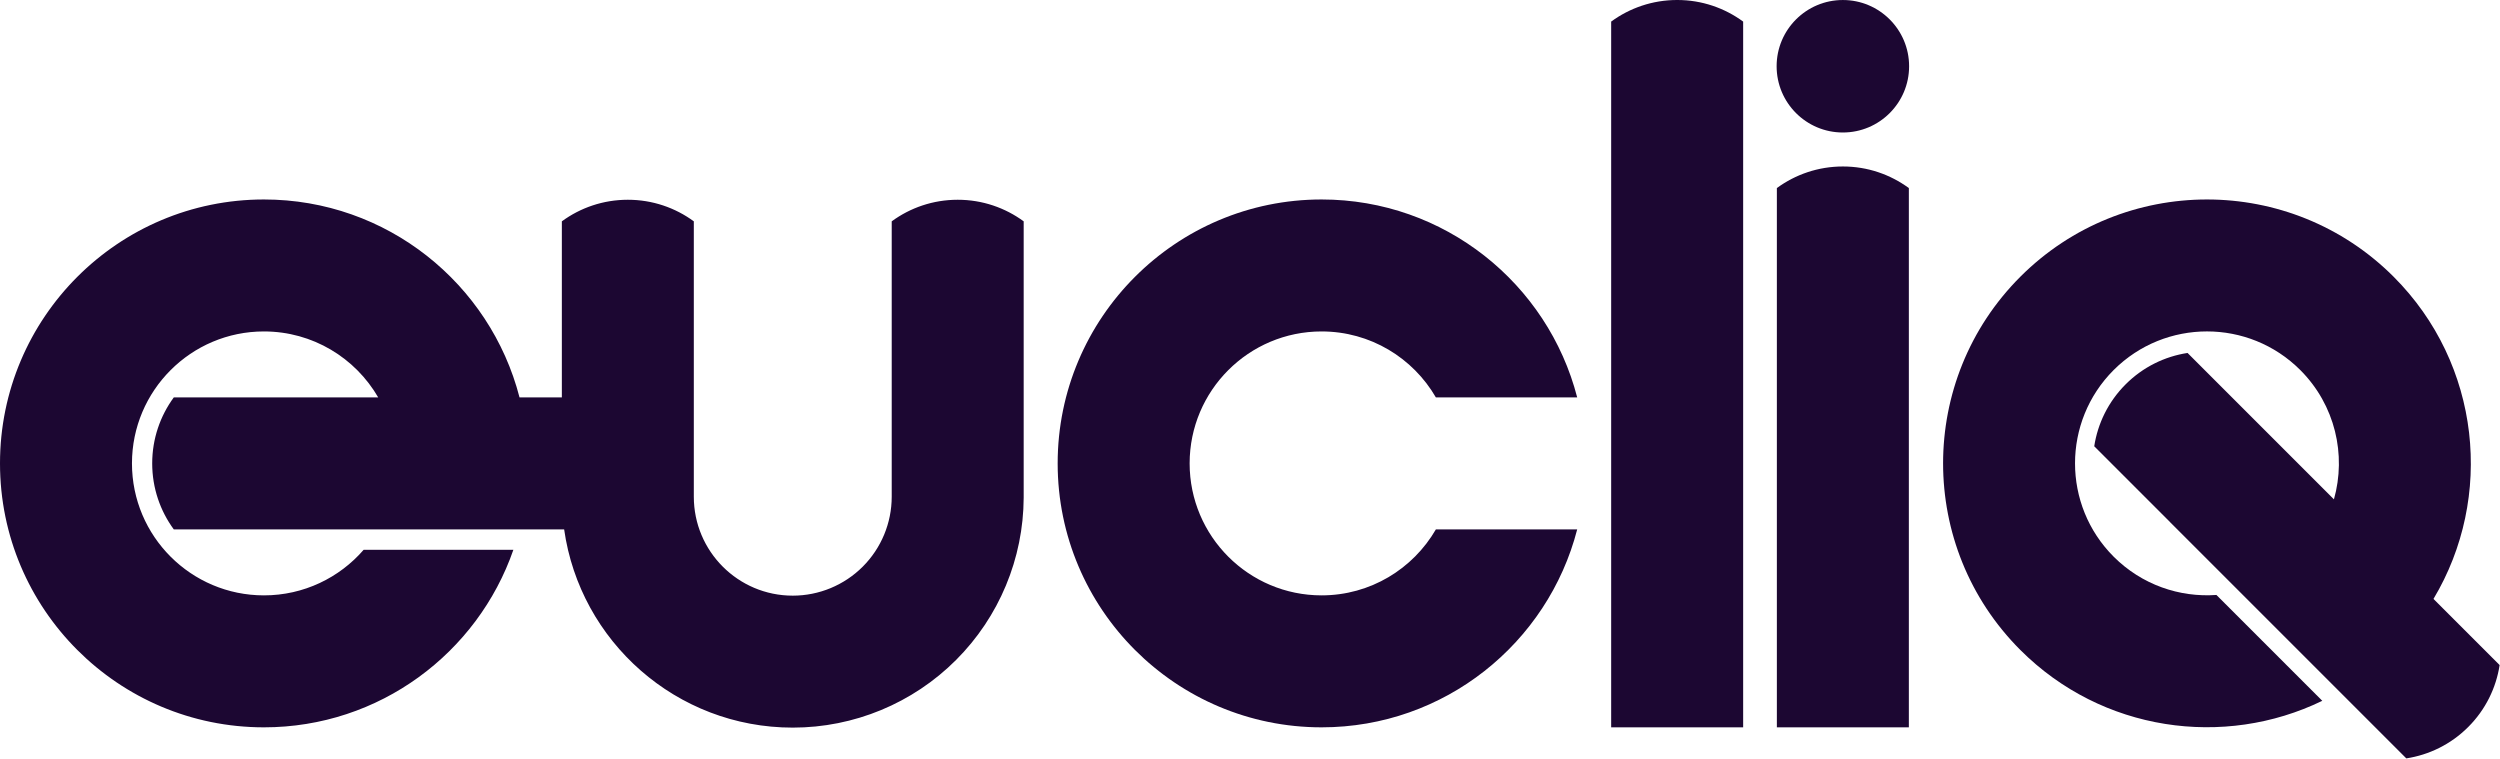
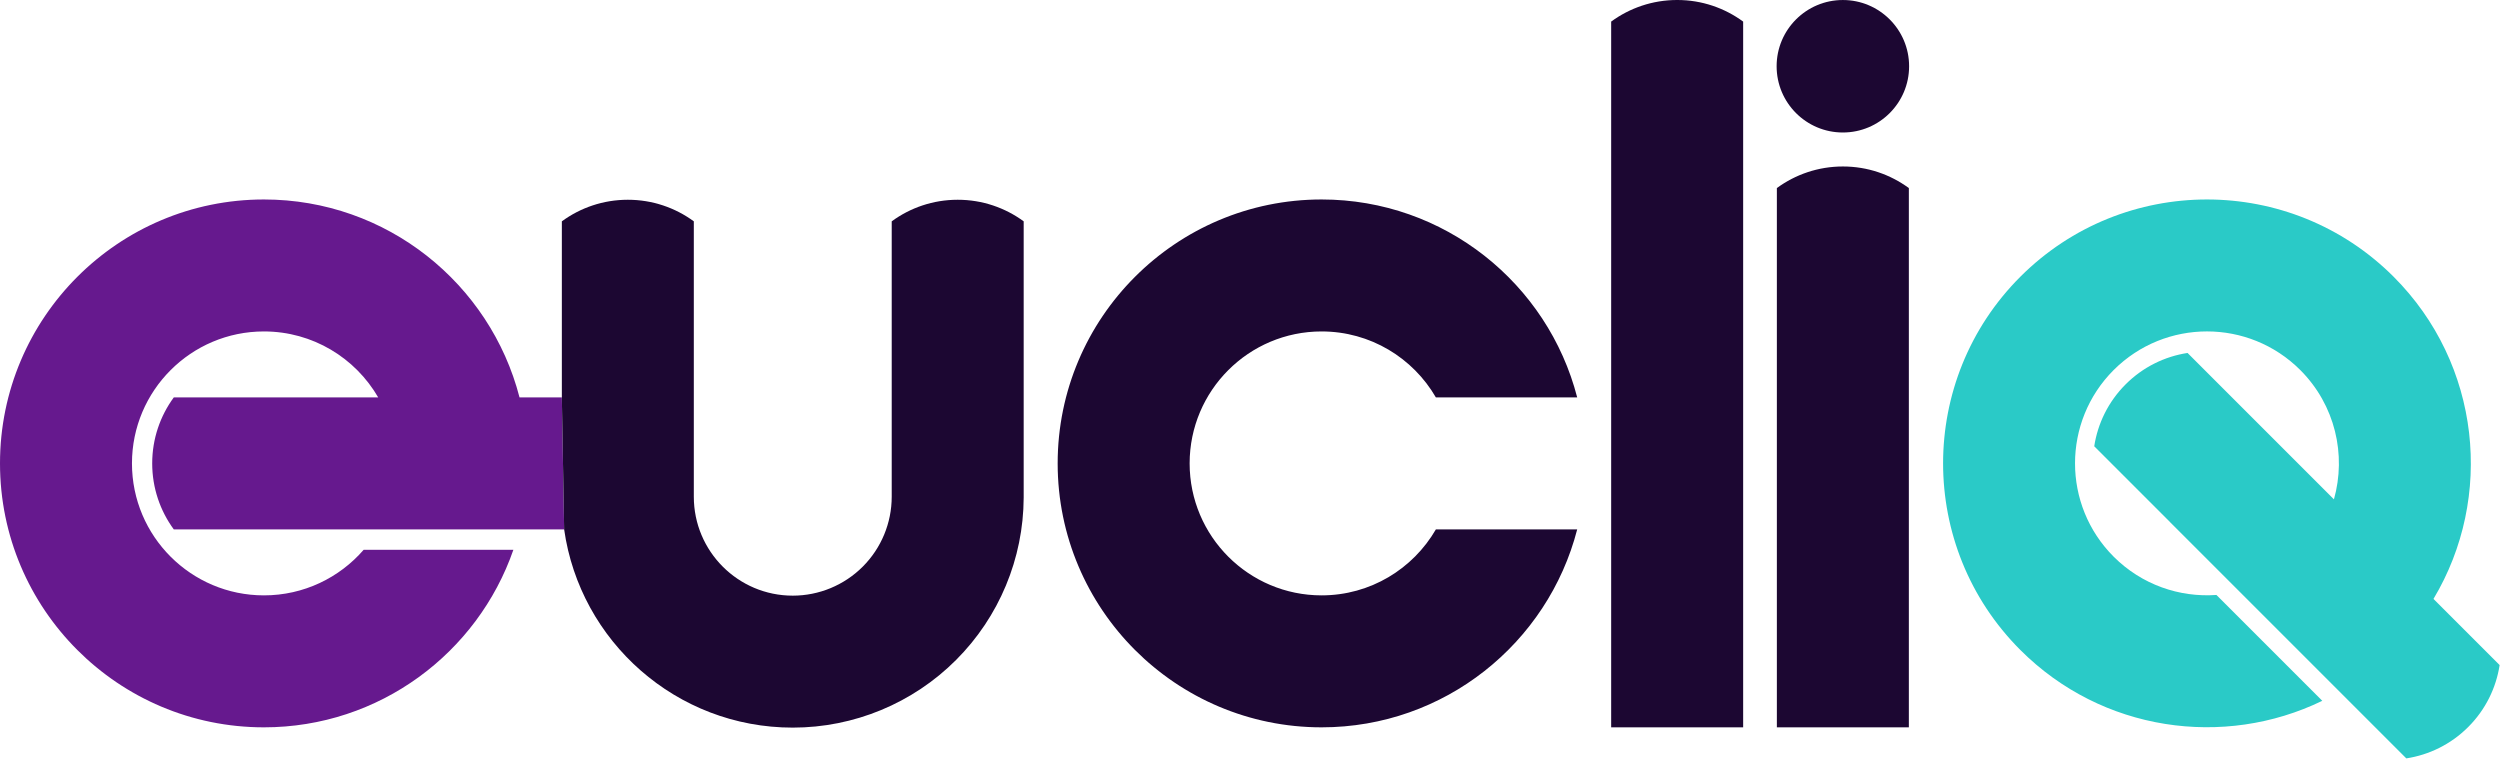
<svg xmlns="http://www.w3.org/2000/svg" width="100%" height="100%" viewBox="0 0 3678 1116" version="1.1" xml:space="preserve" style="fill-rule:evenodd;clip-rule:evenodd;stroke-linejoin:round;stroke-miterlimit:2;">
  <g transform="matrix(1,0,0,1,-634.9171,-560.1613)">
    <g transform="matrix(117.4695,0,0,95.93704,-23017.985,-103492.004)">
      <path d="M221.532,1095.742L221.532,1084.919C221.764,1084.711 222.05,1084.588 222.359,1084.588C222.668,1084.588 222.953,1084.711 223.185,1084.919L223.185,1095.742L221.532,1095.742Z" style="fill:rgb(28,7,50);" />
    </g>
    <g transform="matrix(117.4695,0,0,95.93704,-22774.213,-103492.004)">
      <path d="M221.532,1095.742L221.532,1087.472C221.764,1087.264 222.05,1087.141 222.359,1087.141C222.668,1087.141 222.953,1087.264 223.185,1087.472L223.185,1095.742L221.532,1095.742Z" style="fill:rgb(28,7,50);" />
    </g>
    <g transform="matrix(1.09933,0,0,1.09933,564.3459,8.782536)">
      <circle cx="2530.444" cy="590.227" r="88.645" style="fill:rgb(28,7,50);" />
    </g>
    <g transform="matrix(1,0,0,1,55.09608,-32.22639)">
-       <path d="M1409.79,1371.222L835.492,1371.222C815.534,1344.013 803.743,1310.447 803.743,1274.148C803.743,1237.85 815.534,1204.283 835.492,1177.074L1136.257,1177.074C1102.668,1119.061 1039.918,1080 968.117,1080C860.964,1080 773.969,1166.995 773.969,1274.148C773.969,1381.301 860.964,1468.296 968.117,1468.296C1026.694,1468.296 1079.246,1442.299 1114.856,1401.222L1335.109,1401.222C1282.427,1553.203 1137.929,1662.444 968.117,1662.444C753.81,1662.444 579.821,1488.455 579.821,1274.148C579.821,1059.842 753.81,885.852 968.117,885.852C1148.909,885.852 1301.008,1009.678 1344.159,1177.074L1406.413,1177.074L1406.413,918.015C1433.622,898.058 1467.189,886.266 1503.487,886.266C1539.787,886.266 1573.352,898.058 1600.563,918.015L1600.563,1323.136C1600.563,1403.534 1665.737,1468.71 1746.137,1468.71C1784.745,1468.71 1821.773,1453.373 1849.074,1426.072C1876.374,1398.772 1891.71,1361.745 1891.71,1323.136L1891.71,918.015C1918.921,898.058 1952.486,886.266 1988.786,886.266C2025.084,886.266 2058.649,898.058 2085.86,918.015L2085.86,1324.469L2085.857,1324.469C2085.505,1414.089 2049.753,1499.96 1986.357,1563.356C1922.646,1627.067 1836.237,1662.859 1746.137,1662.859C1574.837,1662.859 1433.148,1536.073 1409.79,1371.222Z" style="fill:rgb(28,7,50);" />
+       <g transform="matrix(1,0,0,1,579.821,592.3877)">
+         <path d="M829.969,778.834L255.671,778.834C235.713,751.625 223.922,718.059 223.922,681.76C223.922,645.462 235.713,611.895 255.671,584.686L556.436,584.686C522.847,526.673 460.097,487.612 388.296,487.612C281.143,487.612 194.148,574.607 194.148,681.76C194.148,788.913 281.143,875.908 388.296,875.908C446.873,875.908 499.425,849.911 535.035,808.834L755.288,808.834C702.606,960.815 558.108,1070.056 388.296,1070.056C173.989,1070.056 0,896.067 0,681.76C0,467.454 173.989,293.464 388.296,293.464C569.088,293.464 721.187,417.29 764.338,584.686L826.592,584.686L829.969,778.834Z" style="fill:rgb(102,25,142);" />
+       </g>
+       <g transform="matrix(1,0,0,1,579.821,592.3877)">
+         <path d="M829.969,778.834L826.592,584.686L826.592,325.627C853.801,305.67 887.368,293.878 923.666,293.878C959.966,293.878 993.531,305.67 1020.742,325.627L1020.742,730.748C1020.742,811.146 1085.916,876.322 1166.316,876.322C1204.924,876.322 1241.952,860.985 1269.253,833.684C1296.553,806.384 1311.889,769.357 1311.889,730.748L1311.889,325.627C1339.1,305.67 1372.665,293.878 1408.965,293.878C1445.263,293.878 1478.828,305.67 1506.039,325.627L1506.039,732.081L1506.036,732.081C1505.684,821.701 1469.932,907.572 1406.536,970.968C1342.825,1034.679 1256.416,1070.471 1166.316,1070.471C995.016,1070.471 853.327,943.685 829.969,778.834Z" style="fill:rgb(28,7,50);" />
+       </g>
    </g>
    <g transform="matrix(1.006217,0,0,1.000361,1071.374,23.0476)">
      <path d="M1872.279,1315.473C1829.395,1482.809 1678.235,1606.59 1498.56,1606.59C1285.578,1606.59 1112.663,1432.663 1112.663,1218.434C1112.663,1004.205 1285.578,830.278 1498.56,830.278C1678.235,830.278 1829.395,954.059 1872.279,1121.395L1665.662,1121.395C1632.28,1063.403 1569.918,1024.356 1498.56,1024.356C1392.069,1024.356 1305.612,1111.32 1305.612,1218.434C1305.612,1325.549 1392.069,1412.512 1498.56,1412.512C1569.918,1412.512 1632.28,1373.465 1665.662,1315.473L1872.279,1315.473Z" style="fill:rgb(28,7,50);" />
    </g>
    <g transform="matrix(0.707107,0.707107,-0.707107,0.707107,4098.207,-343.6752)">
-       <path d="M1137.639,1179.5C1104.408,1120.153 1040.914,1080 968.117,1080C860.964,1080 773.969,1166.995 773.969,1274.148C773.969,1381.301 860.964,1468.296 968.117,1468.296C1026.694,1468.296 1079.246,1442.299 1114.856,1401.222L1335.109,1401.222C1282.427,1553.203 1137.929,1662.444 968.117,1662.444C753.81,1662.444 579.821,1488.455 579.821,1274.148C579.821,1059.842 753.81,885.852 968.117,885.852C1149.799,885.852 1302.504,1010.9 1344.788,1179.549L1482.411,1179.549C1502.368,1206.758 1514.16,1240.324 1514.16,1276.623C1514.16,1312.921 1502.368,1346.487 1482.411,1373.697L990.775,1373.697C990.778,1373.681 990.781,1373.665 990.784,1373.648L833.066,1373.648C813.108,1346.439 801.317,1312.873 801.317,1276.574C801.317,1240.276 813.108,1206.71 833.066,1179.5L1137.639,1179.5Z" style="fill:rgb(28,7,50);" />
+       <path d="M1137.639,1179.5C1104.408,1120.153 1040.914,1080 968.117,1080C860.964,1080 773.969,1166.995 773.969,1274.148C773.969,1381.301 860.964,1468.296 968.117,1468.296C1026.694,1468.296 1079.246,1442.299 1114.856,1401.222L1335.109,1401.222C1282.427,1553.203 1137.929,1662.444 968.117,1662.444C753.81,1662.444 579.821,1488.455 579.821,1274.148C579.821,1059.842 753.81,885.852 968.117,885.852C1149.799,885.852 1302.504,1010.9 1344.788,1179.549L1482.411,1179.549C1502.368,1206.758 1514.16,1240.324 1514.16,1276.623C1514.16,1312.921 1502.368,1346.487 1482.411,1373.697L990.775,1373.697C990.778,1373.681 990.781,1373.665 990.784,1373.648L833.066,1373.648C813.108,1346.439 801.317,1312.873 801.317,1276.574C801.317,1240.276 813.108,1206.71 833.066,1179.5L1137.639,1179.5Z" style="fill:rgb(42,202,199);" />
    </g>
  </g>
</svg>
